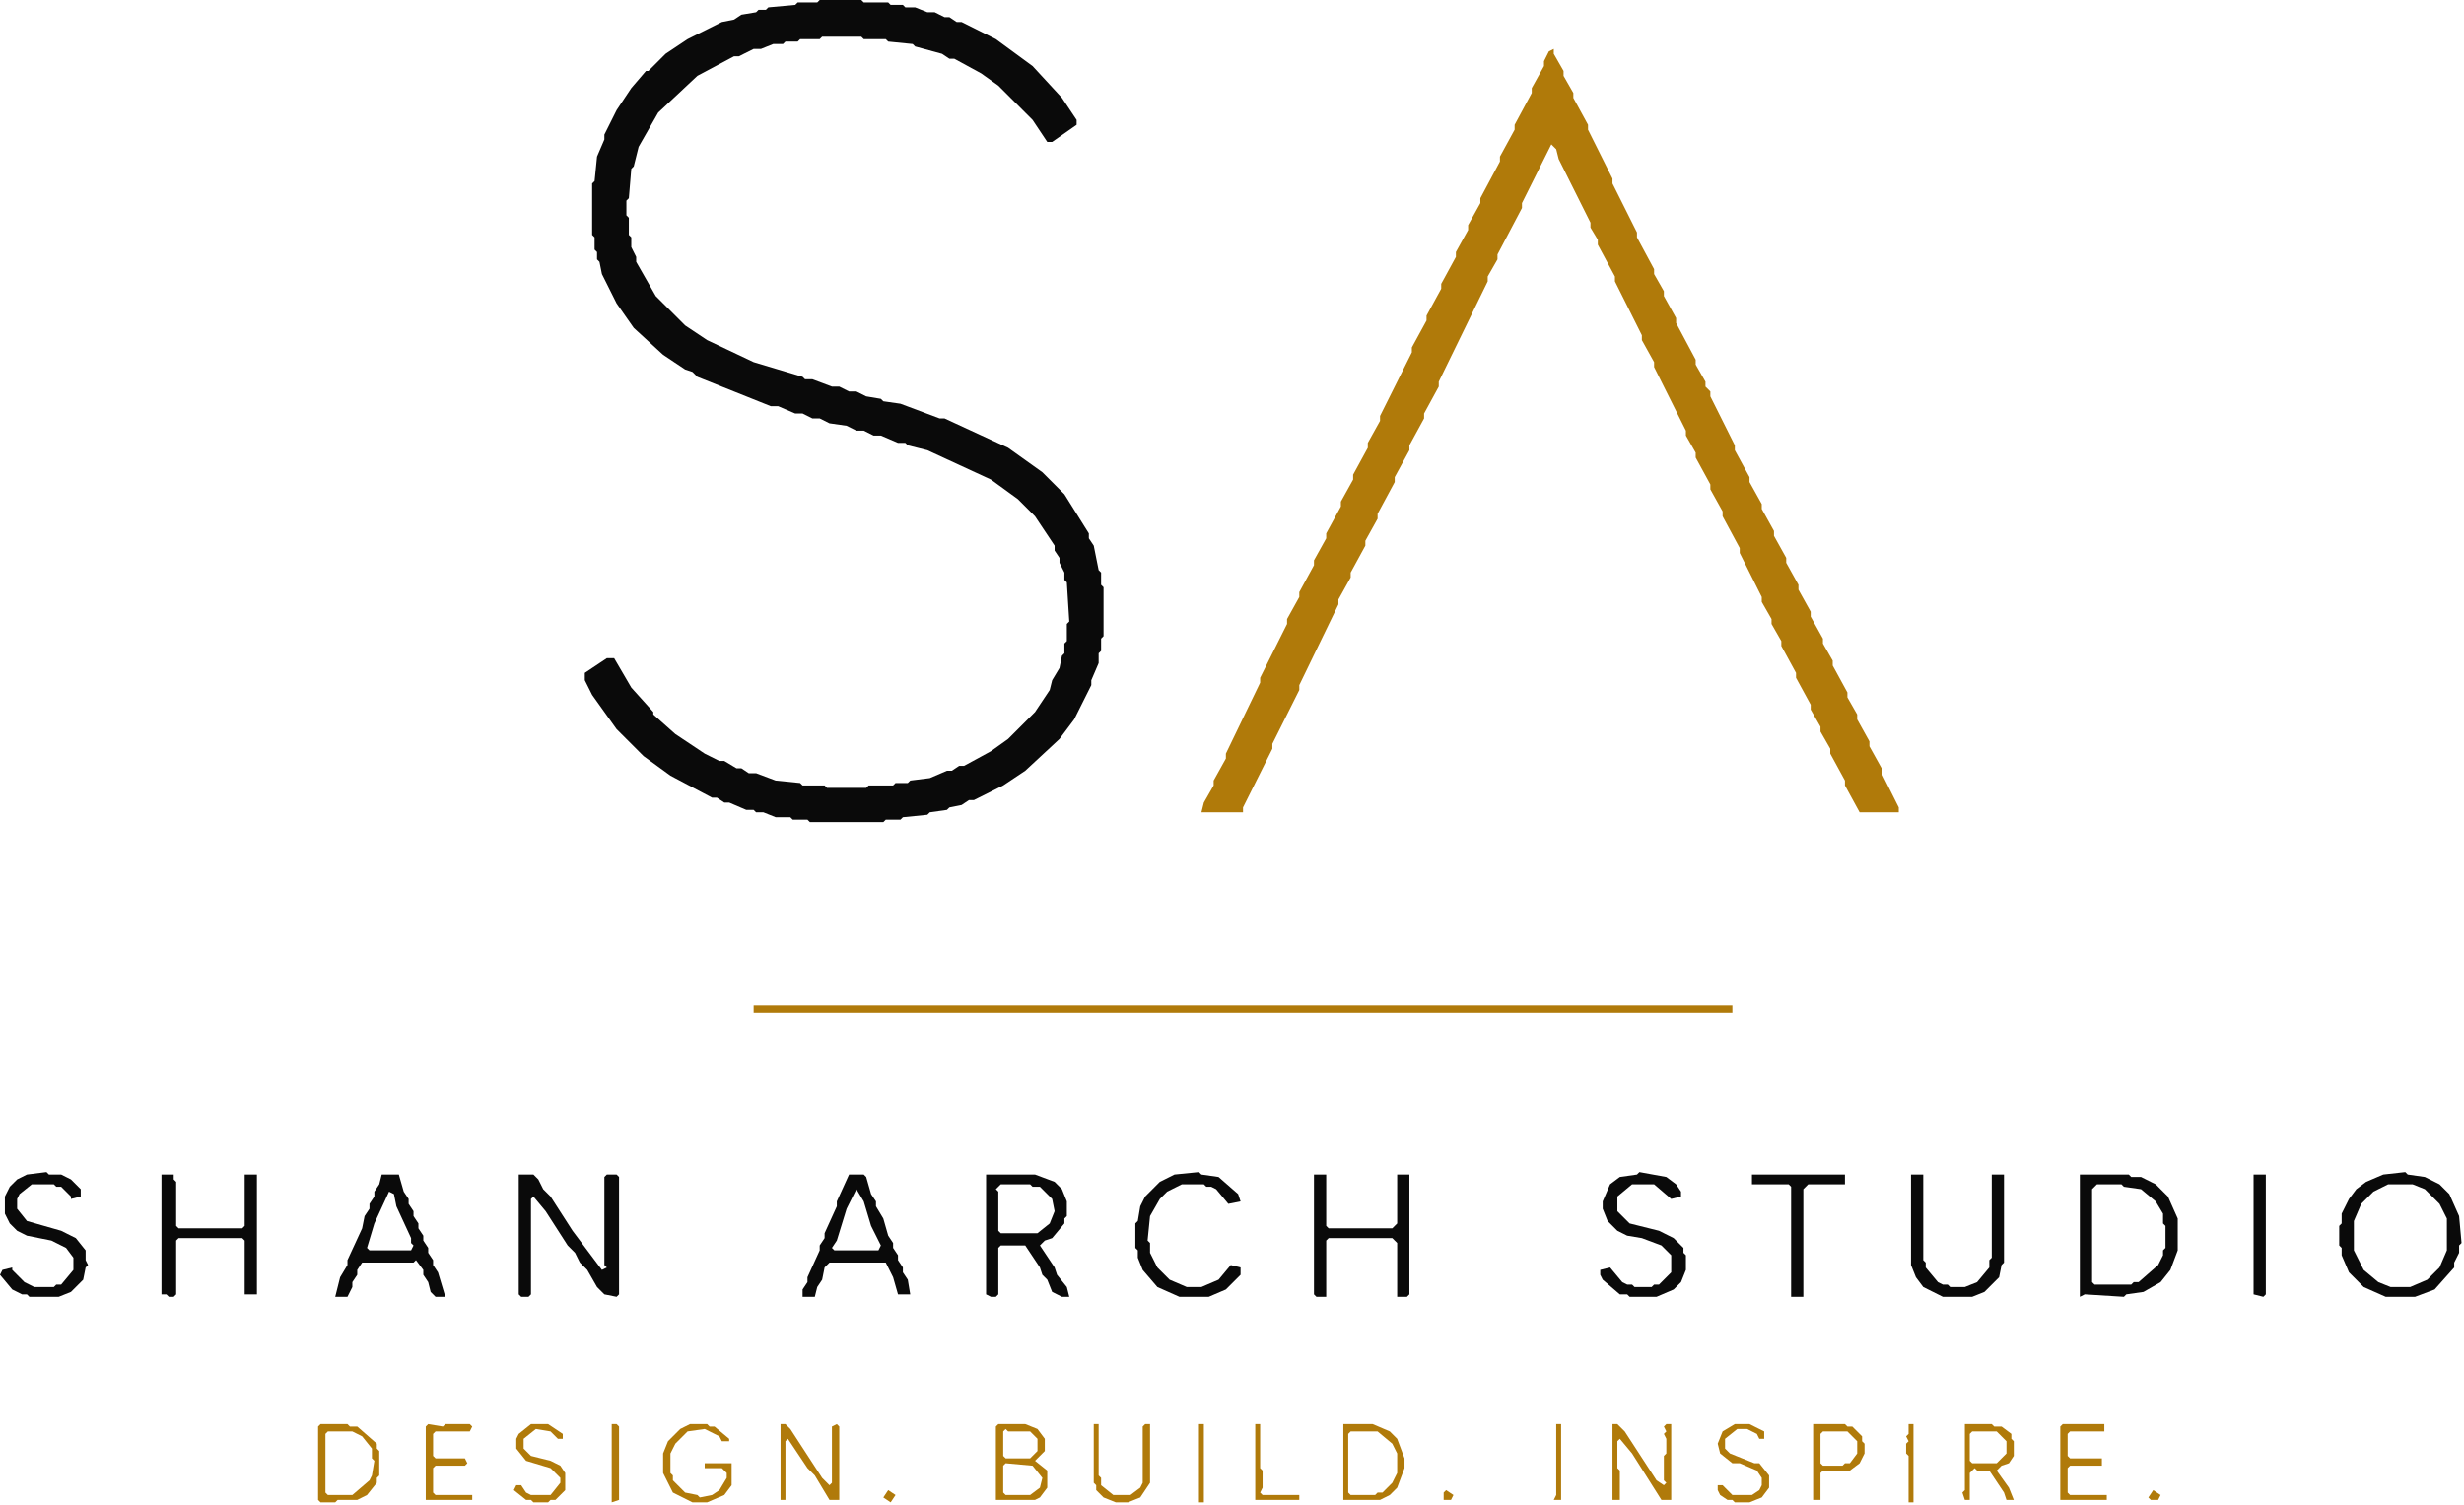
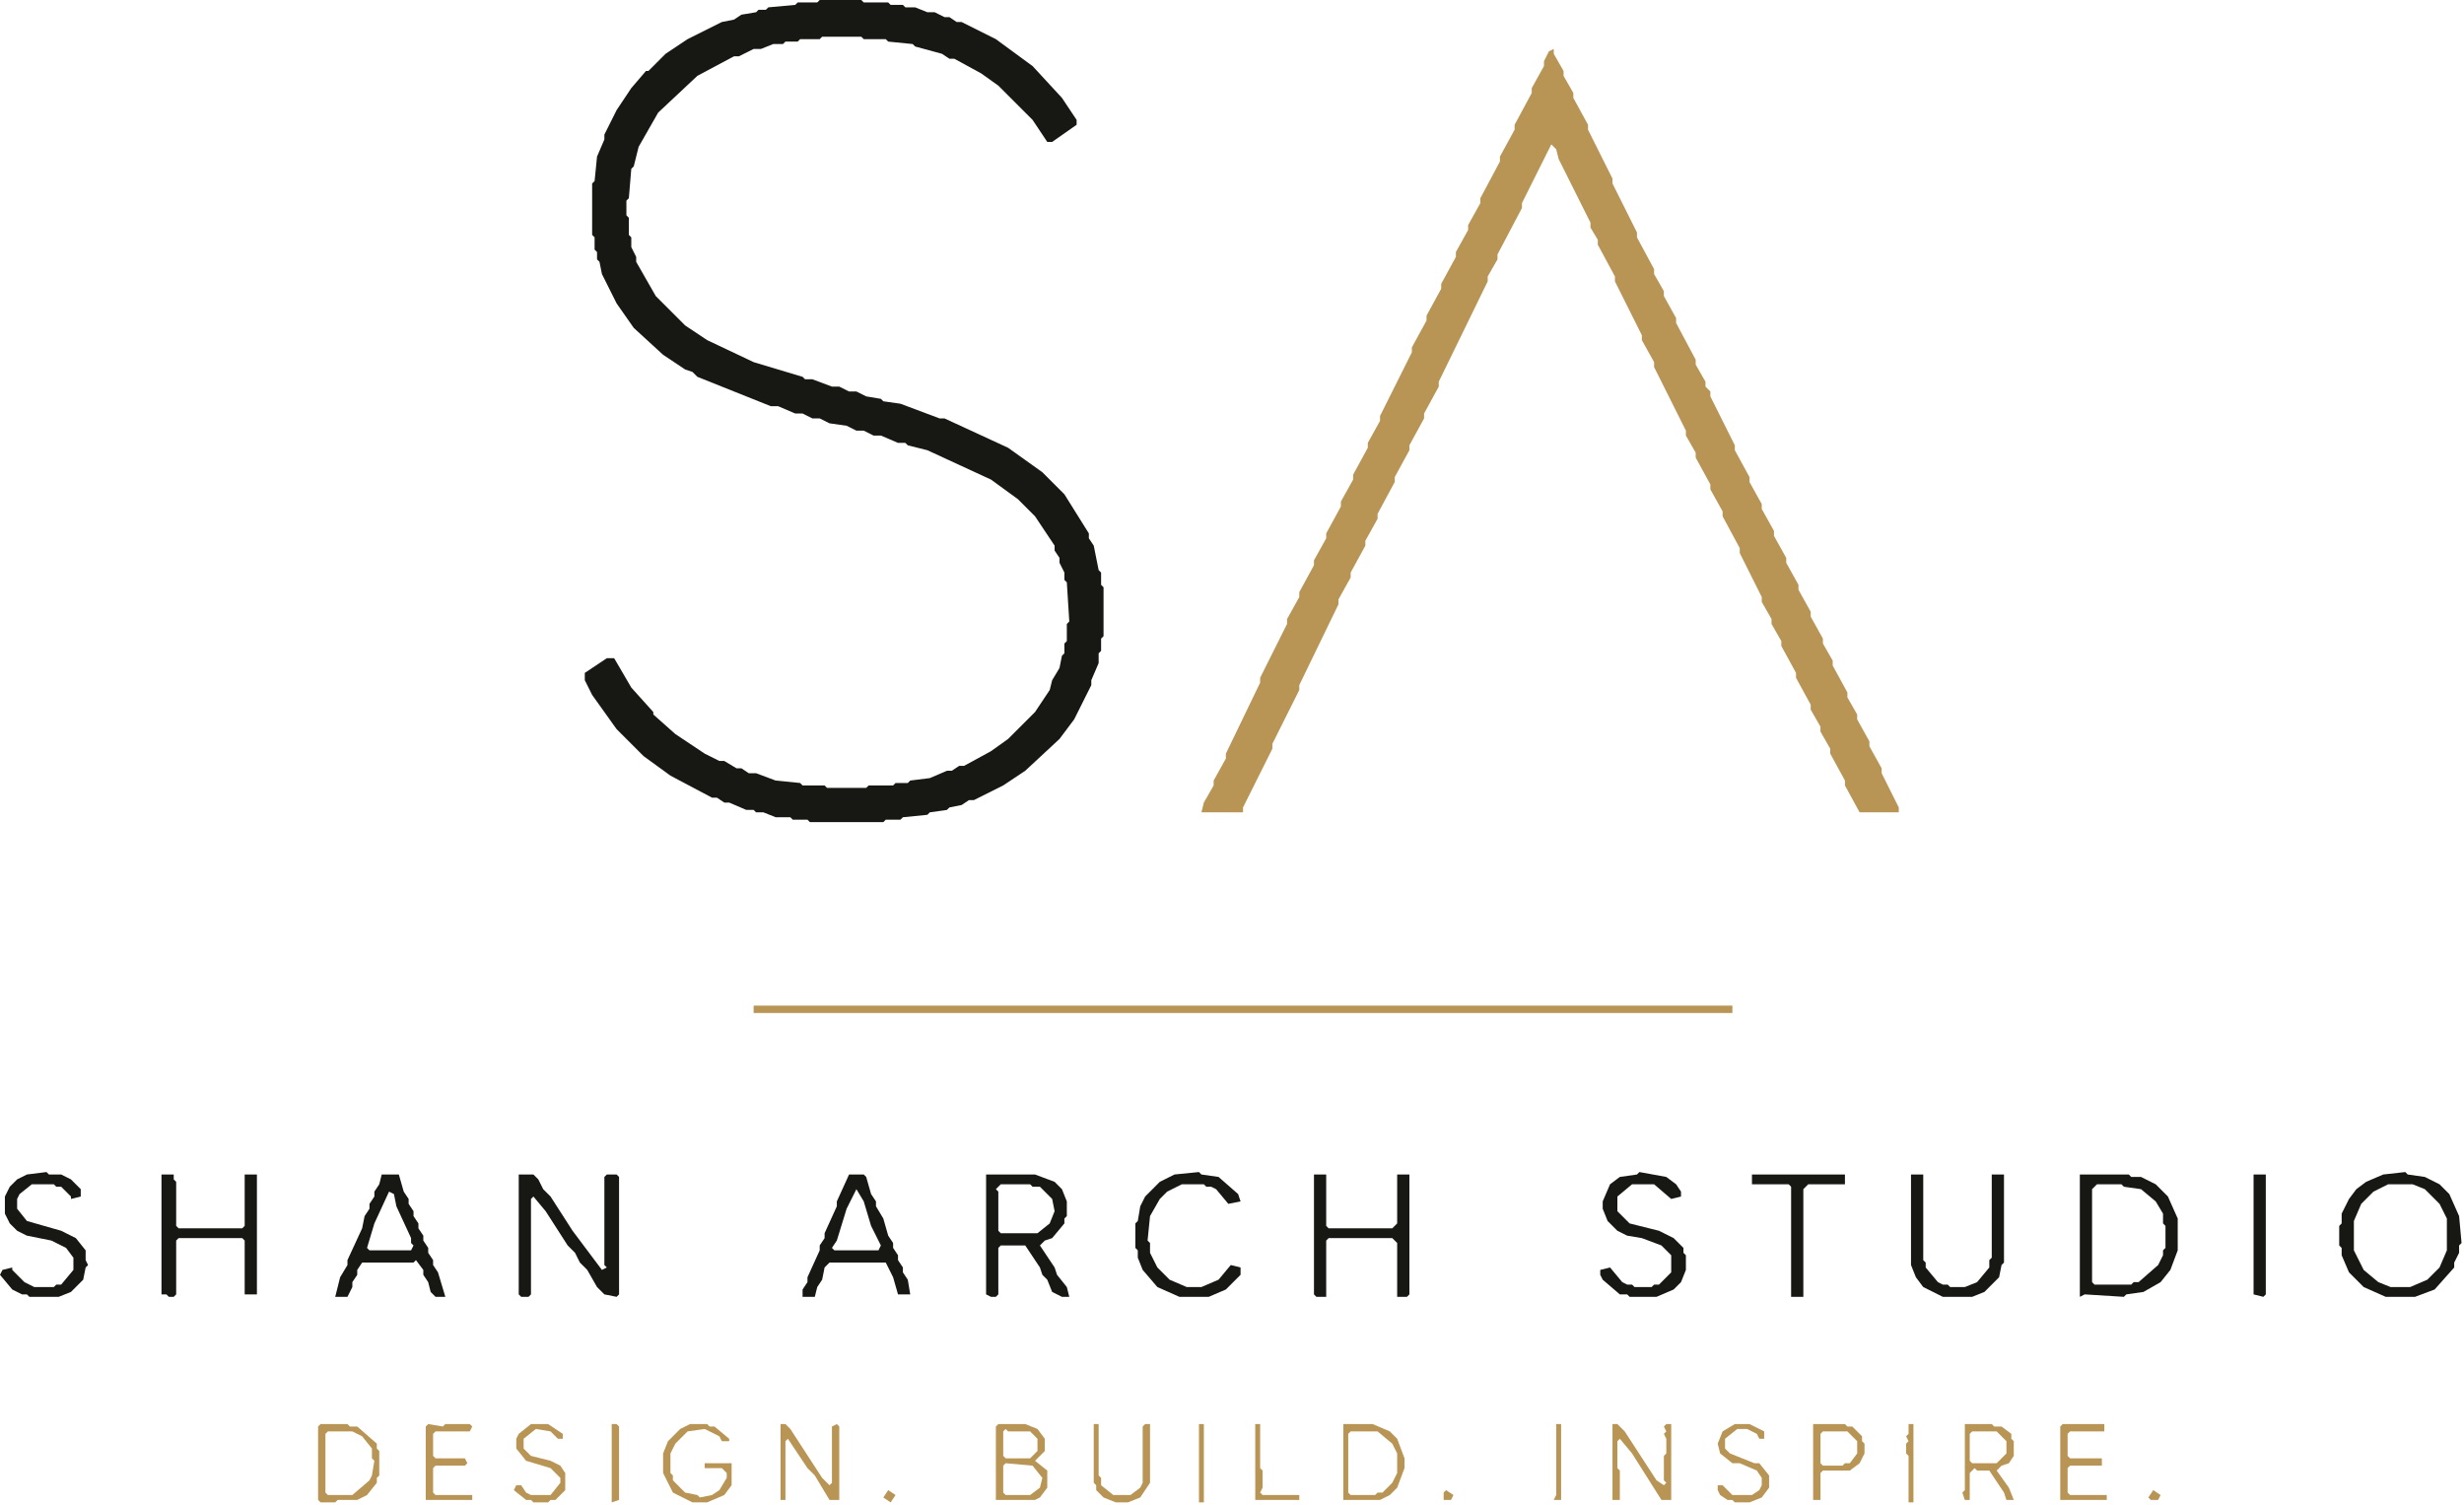
<svg xmlns="http://www.w3.org/2000/svg" viewBox="0 0 1007 615" role="img" aria-labelledby="title desc">
-   <g id="shan-black" fill="#0A0A0A" fill-rule="evenodd">
+   <g id="shan-black" fill="#171714" fill-rule="evenodd">
    <path d="M 159.00 487.00 L 161.00 488.00 L 162.00 493.00 L 168.00 506.00 L 168.00 508.00 L 169.00 509.00 L 168.00 511.00 L 151.00 511.00 L 150.00 510.00 L 153.00 500.00 Z M 350.00 486.00 L 353.00 491.00 L 356.00 501.00 L 360.00 509.00 L 359.00 511.00 L 341.00 511.00 L 340.00 510.00 L 342.00 507.00 L 346.00 494.00 Z M 976.00 484.00 L 986.00 484.00 L 991.00 486.00 L 997.00 492.00 L 1000.00 498.00 L 1000.00 511.00 L 997.00 518.00 L 992.00 523.00 L 985.00 526.00 L 977.00 526.00 L 972.00 524.00 L 966.00 519.00 L 962.00 511.00 L 962.00 499.00 L 965.00 492.00 L 970.00 487.00 Z M 857.00 484.00 L 867.00 484.00 L 868.00 485.00 L 875.00 486.00 L 881.00 491.00 L 884.00 496.00 L 884.00 500.00 L 885.00 501.00 L 885.00 510.00 L 884.00 511.00 L 884.00 513.00 L 882.00 517.00 L 874.00 524.00 L 872.00 524.00 L 871.00 525.00 L 856.00 525.00 L 855.00 524.00 L 855.00 486.00 Z M 407.00 486.00 L 409.00 484.00 L 421.00 484.00 L 422.00 485.00 L 425.00 485.00 L 430.00 490.00 L 431.00 495.00 L 429.00 500.00 L 424.00 504.00 L 409.00 504.00 L 408.00 503.00 L 408.00 487.00 Z M 921.00 480.00 L 921.00 529.00 L 925.00 530.00 L 926.00 529.00 L 926.00 480.00 Z M 850.00 480.00 L 850.00 530.00 L 852.00 529.00 L 868.00 530.00 L 869.00 529.00 L 876.00 528.00 L 883.00 524.00 L 887.00 519.00 L 890.00 511.00 L 890.00 498.00 L 886.00 489.00 L 881.00 484.00 L 875.00 481.00 L 871.00 481.00 L 870.00 480.00 Z M 781.00 480.00 L 781.00 517.00 L 783.00 522.00 L 786.00 526.00 L 794.00 530.00 L 806.00 530.00 L 811.00 528.00 L 817.00 522.00 L 818.00 517.00 L 819.00 516.00 L 819.00 480.00 L 814.00 480.00 L 814.00 514.00 L 813.00 515.00 L 813.00 518.00 L 808.00 524.00 L 803.00 526.00 L 797.00 526.00 L 796.00 525.00 L 794.00 525.00 L 792.00 524.00 L 787.00 518.00 L 787.00 516.00 L 786.00 515.00 L 786.00 480.00 Z M 716.00 480.00 L 716.00 484.00 L 731.00 484.00 L 732.00 485.00 L 732.00 530.00 L 737.00 530.00 L 737.00 486.00 L 739.00 484.00 L 754.00 484.00 L 754.00 480.00 Z M 537.00 480.00 L 537.00 529.00 L 538.00 530.00 L 542.00 530.00 L 542.00 507.00 L 543.00 506.00 L 569.00 506.00 L 571.00 508.00 L 571.00 530.00 L 575.00 530.00 L 576.00 529.00 L 576.00 480.00 L 571.00 480.00 L 571.00 500.00 L 569.00 502.00 L 543.00 502.00 L 542.00 501.00 L 542.00 480.00 Z M 403.00 480.00 L 403.00 529.00 L 405.00 530.00 L 407.00 530.00 L 408.00 529.00 L 408.00 510.00 L 409.00 509.00 L 419.00 509.00 L 425.00 518.00 L 426.00 521.00 L 428.00 523.00 L 430.00 528.00 L 434.00 530.00 L 437.00 530.00 L 436.00 526.00 L 432.00 521.00 L 431.00 518.00 L 425.00 509.00 L 427.00 507.00 L 430.00 506.00 L 435.00 500.00 L 435.00 498.00 L 436.00 497.00 L 436.00 491.00 L 434.00 486.00 L 431.00 483.00 L 423.00 480.00 Z M 347.00 480.00 L 342.00 491.00 L 342.00 493.00 L 337.00 504.00 L 337.00 506.00 L 335.00 509.00 L 335.00 511.00 L 330.00 522.00 L 330.00 524.00 L 328.00 527.00 L 328.00 530.00 L 333.00 530.00 L 334.00 526.00 L 336.00 523.00 L 337.00 518.00 L 339.00 516.00 L 362.00 516.00 L 365.00 522.00 L 367.00 529.00 L 372.00 529.00 L 371.00 523.00 L 369.00 520.00 L 369.00 518.00 L 367.00 515.00 L 367.00 513.00 L 365.00 510.00 L 365.00 508.00 L 363.00 505.00 L 361.00 498.00 L 358.00 493.00 L 358.00 491.00 L 356.00 488.00 L 354.00 481.00 L 353.00 480.00 Z M 212.00 480.00 L 212.00 529.00 L 213.00 530.00 L 216.00 530.00 L 217.00 529.00 L 217.00 490.00 L 218.00 489.00 L 223.00 495.00 L 232.00 509.00 L 235.00 512.00 L 237.00 516.00 L 240.00 519.00 L 244.00 526.00 L 247.00 529.00 L 252.00 530.00 L 253.00 529.00 L 253.00 481.00 L 252.00 480.00 L 248.00 480.00 L 247.00 481.00 L 247.00 517.00 L 248.00 518.00 L 246.00 519.00 L 234.00 503.00 L 225.00 489.00 L 222.00 486.00 L 220.00 482.00 L 218.00 480.00 Z M 156.00 480.00 L 155.00 484.00 L 153.00 487.00 L 153.00 489.00 L 151.00 492.00 L 151.00 494.00 L 149.00 497.00 L 148.00 502.00 L 142.00 515.00 L 142.00 517.00 L 139.00 522.00 L 137.00 530.00 L 142.00 530.00 L 144.00 526.00 L 144.00 524.00 L 146.00 521.00 L 146.00 519.00 L 148.00 516.00 L 169.00 516.00 L 170.00 515.00 L 173.00 519.00 L 173.00 521.00 L 175.00 524.00 L 176.00 528.00 L 178.00 530.00 L 182.00 530.00 L 179.00 520.00 L 177.00 517.00 L 177.00 515.00 L 175.00 512.00 L 175.00 510.00 L 173.00 507.00 L 173.00 505.00 L 171.00 502.00 L 171.00 500.00 L 169.00 497.00 L 169.00 495.00 L 167.00 492.00 L 167.00 490.00 L 165.00 487.00 L 163.00 480.00 Z M 66.00 480.00 L 66.00 529.00 L 68.00 529.00 L 69.00 530.00 L 71.00 530.00 L 72.00 529.00 L 72.00 507.00 L 73.00 506.00 L 99.00 506.00 L 100.00 507.00 L 100.00 529.00 L 105.00 529.00 L 105.00 480.00 L 100.00 480.00 L 100.00 501.00 L 99.00 502.00 L 73.00 502.00 L 72.00 501.00 L 72.00 483.00 L 71.00 482.00 L 71.00 480.00 Z M 974.00 480.00 L 967.00 483.00 L 963.00 486.00 L 960.00 490.00 L 957.00 496.00 L 957.00 500.00 L 956.00 501.00 L 956.00 509.00 L 957.00 510.00 L 957.00 513.00 L 960.00 520.00 L 966.00 526.00 L 975.00 530.00 L 987.00 530.00 L 995.00 527.00 L 1003.00 518.00 L 1003.00 516.00 L 1005.00 512.00 L 1005.00 509.00 L 1006.00 508.00 L 1005.00 497.00 L 1001.00 488.00 L 997.00 484.00 L 991.00 481.00 L 984.00 480.00 L 983.00 479.00 Z M 670.00 479.00 L 669.00 480.00 L 662.00 481.00 L 658.00 484.00 L 655.00 491.00 L 655.00 494.00 L 657.00 499.00 L 661.00 503.00 L 665.00 505.00 L 671.00 506.00 L 679.00 509.00 L 683.00 513.00 L 683.00 520.00 L 678.00 525.00 L 676.00 525.00 L 675.00 526.00 L 668.00 526.00 L 667.00 525.00 L 665.00 525.00 L 663.00 524.00 L 658.00 518.00 L 654.00 519.00 L 654.00 521.00 L 655.00 523.00 L 662.00 529.00 L 665.00 529.00 L 666.00 530.00 L 677.00 530.00 L 684.00 527.00 L 687.00 524.00 L 689.00 519.00 L 689.00 513.00 L 688.00 512.00 L 688.00 510.00 L 684.00 506.00 L 678.00 503.00 L 666.00 500.00 L 661.00 495.00 L 661.00 489.00 L 667.00 484.00 L 676.00 484.00 L 683.00 490.00 L 687.00 489.00 L 687.00 487.00 L 685.00 484.00 L 681.00 481.00 Z M 480.00 480.00 L 474.00 483.00 L 468.00 489.00 L 466.00 493.00 L 465.00 499.00 L 464.00 500.00 L 464.00 510.00 L 465.00 511.00 L 465.00 514.00 L 467.00 519.00 L 473.00 526.00 L 482.00 530.00 L 494.00 530.00 L 501.00 527.00 L 507.00 521.00 L 507.00 518.00 L 503.00 517.00 L 498.00 523.00 L 491.00 526.00 L 485.00 526.00 L 478.00 523.00 L 473.00 518.00 L 470.00 512.00 L 470.00 508.00 L 469.00 507.00 L 470.00 497.00 L 474.00 490.00 L 477.00 487.00 L 483.00 484.00 L 492.00 484.00 L 493.00 485.00 L 495.00 485.00 L 497.00 486.00 L 502.00 492.00 L 507.00 491.00 L 506.00 488.00 L 498.00 481.00 L 491.00 480.00 L 490.00 479.00 Z M 11.00 480.00 L 7.00 482.00 L 4.00 485.00 L 2.00 489.00 L 2.00 496.00 L 4.00 500.00 L 7.00 503.00 L 11.00 505.00 L 21.00 507.00 L 27.00 510.00 L 30.00 514.00 L 30.00 519.00 L 25.00 525.00 L 23.00 525.00 L 22.00 526.00 L 14.00 526.00 L 10.00 524.00 L 5.00 519.00 L 5.00 518.00 L 1.00 519.00 L 0.00 521.00 L 5.00 527.00 L 9.00 529.00 L 11.00 529.00 L 12.00 530.00 L 24.00 530.00 L 29.00 528.00 L 34.00 523.00 L 35.00 518.00 L 36.00 517.00 L 35.00 515.00 L 35.00 511.00 L 31.00 506.00 L 25.00 503.00 L 11.00 499.00 L 7.00 494.00 L 7.00 490.00 L 8.00 488.00 L 13.00 484.00 L 22.00 484.00 L 23.00 485.00 L 25.00 485.00 L 29.00 489.00 L 29.00 490.00 L 33.00 489.00 L 33.00 486.00 L 29.00 482.00 L 25.00 480.00 L 20.00 480.00 L 19.00 479.00 Z M 335.00 0.00 L 334.00 1.00 L 326.00 1.00 L 325.00 2.00 L 314.00 3.00 L 313.00 4.00 L 310.00 4.00 L 309.00 5.00 L 303.00 6.00 L 300.00 8.00 L 295.00 9.00 L 281.00 16.00 L 272.00 22.00 L 265.00 29.00 L 264.00 29.00 L 258.00 36.00 L 252.00 45.00 L 247.00 55.00 L 247.00 57.00 L 244.00 64.00 L 243.00 74.00 L 242.00 75.00 L 242.00 96.00 L 243.00 97.00 L 243.00 102.00 L 244.00 103.00 L 244.00 106.00 L 245.00 107.00 L 246.00 112.00 L 252.00 124.00 L 259.00 134.00 L 271.00 145.00 L 280.00 151.00 L 283.00 152.00 L 285.00 154.00 L 315.00 166.00 L 318.00 166.00 L 325.00 169.00 L 328.00 169.00 L 332.00 171.00 L 335.00 171.00 L 339.00 173.00 L 346.00 174.00 L 350.00 176.00 L 353.00 176.00 L 357.00 178.00 L 360.00 178.00 L 367.00 181.00 L 370.00 181.00 L 371.00 182.00 L 379.00 184.00 L 405.00 196.00 L 416.00 204.00 L 423.00 211.00 L 431.00 223.00 L 431.00 225.00 L 433.00 228.00 L 433.00 230.00 L 435.00 234.00 L 435.00 237.00 L 436.00 238.00 L 437.00 254.00 L 436.00 255.00 L 436.00 262.00 L 435.00 263.00 L 435.00 267.00 L 434.00 268.00 L 433.00 273.00 L 430.00 278.00 L 429.00 282.00 L 423.00 291.00 L 412.00 302.00 L 405.00 307.00 L 394.00 313.00 L 392.00 313.00 L 389.00 315.00 L 387.00 315.00 L 380.00 318.00 L 372.00 319.00 L 371.00 320.00 L 366.00 320.00 L 365.00 321.00 L 355.00 321.00 L 354.00 322.00 L 338.00 322.00 L 337.00 321.00 L 328.00 321.00 L 327.00 320.00 L 317.00 319.00 L 309.00 316.00 L 306.00 316.00 L 303.00 314.00 L 301.00 314.00 L 296.00 311.00 L 294.00 311.00 L 288.00 308.00 L 276.00 300.00 L 267.00 292.00 L 267.00 291.00 L 258.00 281.00 L 251.00 269.00 L 248.00 269.00 L 239.00 275.00 L 239.00 278.00 L 242.00 284.00 L 252.00 298.00 L 263.00 309.00 L 274.00 317.00 L 291.00 326.00 L 293.00 326.00 L 296.00 328.00 L 298.00 328.00 L 305.00 331.00 L 308.00 331.00 L 309.00 332.00 L 312.00 332.00 L 317.00 334.00 L 323.00 334.00 L 324.00 335.00 L 330.00 335.00 L 331.00 336.00 L 361.00 336.00 L 362.00 335.00 L 368.00 335.00 L 369.00 334.00 L 379.00 333.00 L 380.00 332.00 L 387.00 331.00 L 388.00 330.00 L 393.00 329.00 L 396.00 327.00 L 398.00 327.00 L 410.00 321.00 L 419.00 315.00 L 433.00 302.00 L 439.00 294.00 L 446.00 280.00 L 446.00 278.00 L 449.00 271.00 L 449.00 267.00 L 450.00 266.00 L 450.00 261.00 L 451.00 260.00 L 451.00 240.00 L 450.00 239.00 L 450.00 234.00 L 449.00 233.00 L 447.00 223.00 L 445.00 220.00 L 445.00 218.00 L 435.00 202.00 L 426.00 193.00 L 412.00 183.00 L 386.00 171.00 L 384.00 171.00 L 368.00 165.00 L 361.00 164.00 L 360.00 163.00 L 354.00 162.00 L 350.00 160.00 L 347.00 160.00 L 343.00 158.00 L 340.00 158.00 L 332.00 155.00 L 329.00 155.00 L 328.00 154.00 L 308.00 148.00 L 289.00 139.00 L 280.00 133.00 L 268.00 121.00 L 260.00 107.00 L 260.00 105.00 L 258.00 101.00 L 258.00 97.00 L 257.00 96.00 L 257.00 89.00 L 256.00 88.00 L 256.00 82.00 L 257.00 81.00 L 258.00 69.00 L 259.00 68.00 L 261.00 60.00 L 269.00 46.00 L 285.00 31.00 L 300.00 23.00 L 302.00 23.00 L 308.00 20.00 L 311.00 20.00 L 316.00 18.00 L 320.00 18.00 L 321.00 17.00 L 326.00 17.00 L 327.00 16.00 L 335.00 16.00 L 336.00 15.00 L 352.00 15.00 L 353.00 16.00 L 362.00 16.00 L 363.00 17.00 L 373.00 18.00 L 374.00 19.00 L 385.00 22.00 L 388.00 24.00 L 390.00 24.00 L 401.00 30.00 L 408.00 35.00 L 422.00 49.00 L 428.00 58.00 L 430.00 58.00 L 440.00 51.00 L 440.00 49.00 L 434.00 40.00 L 422.00 27.00 L 407.00 16.00 L 393.00 9.00 L 391.00 9.00 L 388.00 7.00 L 386.00 7.00 L 382.00 5.00 L 379.00 5.00 L 374.00 3.00 L 370.00 3.00 L 369.00 2.00 L 364.00 2.00 L 363.00 1.00 L 353.00 1.00 L 352.00 0.00 Z" />
  </g>
-   <g id="shan-gold" fill="#B07A0A" fill-rule="evenodd">
+   <g id="shan-gold" fill="#B89455" fill-rule="evenodd">
    <path d="M 880.00 609.00 L 878.00 612.00 L 879.00 613.00 L 882.00 613.00 L 883.00 611.00 Z M 591.00 609.00 L 590.00 610.00 L 590.00 613.00 L 593.00 613.00 L 594.00 611.00 Z M 363.00 609.00 L 361.00 612.00 L 364.00 614.00 L 366.00 611.00 Z M 410.00 599.00 L 411.00 598.00 L 422.00 599.00 L 426.00 604.00 L 425.00 608.00 L 421.00 611.00 L 411.00 611.00 L 410.00 610.00 Z M 805.00 586.00 L 806.00 585.00 L 816.00 585.00 L 820.00 589.00 L 820.00 594.00 L 816.00 598.00 L 806.00 598.00 L 805.00 597.00 Z M 744.00 586.00 L 745.00 585.00 L 755.00 585.00 L 759.00 589.00 L 759.00 594.00 L 756.00 598.00 L 754.00 598.00 L 753.00 599.00 L 745.00 599.00 L 744.00 598.00 Z M 552.00 585.00 L 563.00 585.00 L 569.00 590.00 L 571.00 594.00 L 571.00 602.00 L 569.00 606.00 L 565.00 610.00 L 563.00 610.00 L 562.00 611.00 L 552.00 611.00 L 551.00 610.00 L 551.00 586.00 Z M 134.00 585.00 L 144.00 585.00 L 148.00 587.00 L 152.00 592.00 L 152.00 596.00 L 153.00 597.00 L 152.00 603.00 L 151.00 605.00 L 144.00 611.00 L 134.00 611.00 L 133.00 610.00 L 133.00 586.00 Z M 410.00 585.00 L 411.00 584.00 L 412.00 585.00 L 421.00 585.00 L 424.00 588.00 L 424.00 593.00 L 421.00 596.00 L 411.00 596.00 L 410.00 595.00 Z M 843.00 582.00 L 842.00 583.00 L 842.00 613.00 L 861.00 613.00 L 861.00 611.00 L 846.00 611.00 L 845.00 610.00 L 845.00 600.00 L 846.00 599.00 L 859.00 599.00 L 859.00 596.00 L 846.00 596.00 L 845.00 595.00 L 845.00 586.00 L 846.00 585.00 L 860.00 585.00 L 860.00 582.00 Z M 803.00 582.00 L 803.00 609.00 L 802.00 610.00 L 803.00 613.00 L 805.00 613.00 L 805.00 602.00 L 807.00 600.00 L 808.00 601.00 L 813.00 601.00 L 819.00 610.00 L 820.00 613.00 L 823.00 613.00 L 821.00 608.00 L 816.00 601.00 L 818.00 599.00 L 821.00 598.00 L 823.00 595.00 L 823.00 589.00 L 822.00 588.00 L 822.00 586.00 L 818.00 583.00 L 815.00 583.00 L 814.00 582.00 Z M 780.00 582.00 L 780.00 586.00 L 779.00 587.00 L 780.00 589.00 L 779.00 590.00 L 779.00 594.00 L 780.00 595.00 L 780.00 614.00 L 782.00 614.00 L 782.00 582.00 Z M 757.00 583.00 L 755.00 583.00 L 754.00 582.00 L 741.00 582.00 L 741.00 613.00 L 744.00 613.00 L 744.00 602.00 L 745.00 601.00 L 756.00 601.00 L 760.00 598.00 L 762.00 594.00 L 762.00 590.00 L 761.00 589.00 L 761.00 587.00 Z M 709.00 582.00 L 704.00 585.00 L 702.00 590.00 L 703.00 594.00 L 708.00 598.00 L 711.00 598.00 L 718.00 601.00 L 720.00 604.00 L 720.00 607.00 L 719.00 609.00 L 716.00 611.00 L 708.00 611.00 L 704.00 607.00 L 702.00 607.00 L 702.00 609.00 L 703.00 611.00 L 706.00 613.00 L 708.00 613.00 L 709.00 614.00 L 715.00 614.00 L 720.00 612.00 L 723.00 608.00 L 723.00 603.00 L 719.00 598.00 L 717.00 598.00 L 707.00 594.00 L 705.00 592.00 L 705.00 588.00 L 710.00 584.00 L 714.00 584.00 L 718.00 586.00 L 719.00 588.00 L 721.00 588.00 L 721.00 585.00 L 715.00 582.00 Z M 659.00 582.00 L 659.00 613.00 L 662.00 613.00 L 662.00 601.00 L 661.00 600.00 L 661.00 589.00 L 662.00 588.00 L 667.00 594.00 L 679.00 613.00 L 683.00 613.00 L 683.00 582.00 L 681.00 582.00 L 680.00 583.00 L 681.00 585.00 L 680.00 586.00 L 681.00 588.00 L 681.00 594.00 L 680.00 595.00 L 680.00 605.00 L 681.00 606.00 L 680.00 607.00 L 677.00 605.00 L 664.00 585.00 L 661.00 582.00 Z M 636.00 582.00 L 636.00 611.00 L 635.00 613.00 L 638.00 613.00 L 638.00 582.00 Z M 549.00 582.00 L 549.00 613.00 L 564.00 613.00 L 568.00 611.00 L 571.00 608.00 L 574.00 600.00 L 574.00 596.00 L 571.00 588.00 L 568.00 585.00 L 561.00 582.00 Z M 513.00 582.00 L 513.00 613.00 L 531.00 613.00 L 531.00 611.00 L 516.00 611.00 L 515.00 610.00 L 516.00 608.00 L 516.00 601.00 L 515.00 600.00 L 515.00 582.00 Z M 490.00 582.00 L 490.00 614.00 L 492.00 614.00 L 492.00 582.00 Z M 447.00 582.00 L 447.00 606.00 L 448.00 607.00 L 448.00 609.00 L 451.00 612.00 L 456.00 614.00 L 461.00 614.00 L 466.00 612.00 L 470.00 606.00 L 470.00 582.00 L 468.00 582.00 L 467.00 583.00 L 467.00 606.00 L 466.00 608.00 L 462.00 611.00 L 455.00 611.00 L 450.00 607.00 L 450.00 604.00 L 449.00 603.00 L 449.00 582.00 Z M 408.00 582.00 L 407.00 583.00 L 407.00 613.00 L 423.00 613.00 L 425.00 612.00 L 428.00 608.00 L 428.00 601.00 L 423.00 597.00 L 427.00 593.00 L 427.00 588.00 L 424.00 584.00 L 419.00 582.00 Z M 319.00 582.00 L 319.00 613.00 L 321.00 613.00 L 321.00 589.00 L 322.00 588.00 L 330.00 600.00 L 333.00 603.00 L 339.00 613.00 L 343.00 613.00 L 343.00 583.00 L 342.00 582.00 L 340.00 583.00 L 340.00 606.00 L 339.00 607.00 L 336.00 604.00 L 323.00 584.00 L 321.00 582.00 Z M 282.00 582.00 L 278.00 584.00 L 273.00 589.00 L 271.00 594.00 L 271.00 602.00 L 275.00 610.00 L 283.00 614.00 L 289.00 614.00 L 296.00 611.00 L 299.00 607.00 L 299.00 598.00 L 288.00 598.00 L 288.00 600.00 L 295.00 600.00 L 297.00 602.00 L 297.00 604.00 L 294.00 609.00 L 291.00 611.00 L 286.00 612.00 L 285.00 611.00 L 280.00 610.00 L 275.00 605.00 L 275.00 603.00 L 274.00 602.00 L 274.00 594.00 L 276.00 590.00 L 281.00 585.00 L 288.00 584.00 L 294.00 587.00 L 295.00 589.00 L 298.00 589.00 L 298.00 588.00 L 292.00 583.00 L 290.00 583.00 L 289.00 582.00 Z M 252.00 582.00 L 250.00 582.00 L 250.00 614.00 L 253.00 613.00 L 253.00 583.00 Z M 217.00 582.00 L 212.00 586.00 L 211.00 588.00 L 211.00 592.00 L 215.00 597.00 L 225.00 600.00 L 229.00 604.00 L 229.00 606.00 L 225.00 611.00 L 217.00 611.00 L 215.00 610.00 L 213.00 607.00 L 211.00 607.00 L 210.00 609.00 L 215.00 613.00 L 217.00 613.00 L 218.00 614.00 L 224.00 614.00 L 225.00 613.00 L 227.00 613.00 L 231.00 609.00 L 231.00 602.00 L 229.00 599.00 L 225.00 597.00 L 217.00 595.00 L 214.00 592.00 L 214.00 588.00 L 219.00 584.00 L 225.00 585.00 L 228.00 588.00 L 230.00 588.00 L 230.00 586.00 L 224.00 582.00 Z M 175.00 582.00 L 174.00 583.00 L 174.00 613.00 L 193.00 613.00 L 193.00 611.00 L 178.00 611.00 L 177.00 610.00 L 177.00 600.00 L 178.00 599.00 L 190.00 599.00 L 191.00 598.00 L 190.00 596.00 L 178.00 596.00 L 177.00 595.00 L 177.00 586.00 L 178.00 585.00 L 192.00 585.00 L 193.00 583.00 L 192.00 582.00 L 182.00 582.00 L 181.00 583.00 Z M 131.00 582.00 L 130.00 583.00 L 130.00 613.00 L 131.00 614.00 L 137.00 614.00 L 138.00 613.00 L 146.00 613.00 L 150.00 611.00 L 154.00 606.00 L 154.00 604.00 L 155.00 603.00 L 155.00 593.00 L 154.00 592.00 L 154.00 590.00 L 146.00 583.00 L 143.00 583.00 L 142.00 582.00 Z M 308.00 411.00 L 308.00 414.00 L 708.00 414.00 L 708.00 411.00 Z M 635.00 20.00 L 633.00 21.00 L 631.00 25.00 L 631.00 27.00 L 626.00 36.00 L 626.00 38.00 L 619.00 51.00 L 619.00 53.00 L 613.00 64.00 L 613.00 66.00 L 605.00 81.00 L 605.00 83.00 L 600.00 92.00 L 600.00 94.00 L 595.00 103.00 L 595.00 105.00 L 589.00 116.00 L 589.00 118.00 L 583.00 129.00 L 583.00 131.00 L 577.00 142.00 L 577.00 144.00 L 564.00 170.00 L 564.00 172.00 L 559.00 181.00 L 559.00 183.00 L 553.00 194.00 L 553.00 196.00 L 548.00 205.00 L 548.00 207.00 L 542.00 218.00 L 542.00 220.00 L 537.00 229.00 L 537.00 231.00 L 531.00 242.00 L 531.00 244.00 L 526.00 253.00 L 526.00 255.00 L 515.00 277.00 L 515.00 279.00 L 501.00 308.00 L 501.00 310.00 L 496.00 319.00 L 496.00 321.00 L 492.00 328.00 L 491.00 332.00 L 508.00 332.00 L 508.00 330.00 L 520.00 306.00 L 520.00 304.00 L 531.00 282.00 L 531.00 280.00 L 547.00 247.00 L 547.00 245.00 L 552.00 236.00 L 552.00 234.00 L 558.00 223.00 L 558.00 221.00 L 563.00 212.00 L 563.00 210.00 L 570.00 197.00 L 570.00 195.00 L 576.00 184.00 L 576.00 182.00 L 582.00 171.00 L 582.00 169.00 L 588.00 158.00 L 588.00 156.00 L 608.00 115.00 L 608.00 113.00 L 612.00 106.00 L 612.00 104.00 L 622.00 85.00 L 622.00 83.00 L 634.00 59.00 L 636.00 61.00 L 637.00 65.00 L 650.00 91.00 L 650.00 93.00 L 653.00 98.00 L 653.00 100.00 L 660.00 113.00 L 660.00 115.00 L 671.00 137.00 L 671.00 139.00 L 676.00 148.00 L 676.00 150.00 L 689.00 176.00 L 689.00 178.00 L 693.00 185.00 L 693.00 187.00 L 699.00 198.00 L 699.00 200.00 L 704.00 209.00 L 704.00 211.00 L 711.00 224.00 L 711.00 226.00 L 720.00 244.00 L 720.00 246.00 L 724.00 253.00 L 724.00 255.00 L 728.00 262.00 L 728.00 264.00 L 734.00 275.00 L 734.00 277.00 L 740.00 288.00 L 740.00 290.00 L 744.00 297.00 L 744.00 299.00 L 748.00 306.00 L 748.00 308.00 L 754.00 319.00 L 754.00 321.00 L 760.00 332.00 L 776.00 332.00 L 776.00 330.00 L 769.00 316.00 L 769.00 314.00 L 764.00 305.00 L 764.00 303.00 L 759.00 294.00 L 759.00 292.00 L 755.00 285.00 L 755.00 283.00 L 749.00 272.00 L 749.00 270.00 L 745.00 263.00 L 745.00 261.00 L 740.00 252.00 L 740.00 250.00 L 735.00 241.00 L 735.00 239.00 L 730.00 230.00 L 730.00 228.00 L 725.00 219.00 L 725.00 217.00 L 720.00 208.00 L 720.00 206.00 L 715.00 197.00 L 715.00 195.00 L 709.00 184.00 L 709.00 182.00 L 699.00 162.00 L 699.00 160.00 L 697.00 158.00 L 697.00 156.00 L 693.00 149.00 L 693.00 147.00 L 685.00 132.00 L 685.00 130.00 L 680.00 121.00 L 680.00 119.00 L 676.00 112.00 L 676.00 110.00 L 669.00 97.00 L 669.00 95.00 L 659.00 75.00 L 659.00 73.00 L 649.00 53.00 L 649.00 51.00 L 643.00 40.00 L 643.00 38.00 L 639.00 31.00 L 639.00 29.00 L 635.00 22.00 Z" />
  </g>
</svg>
